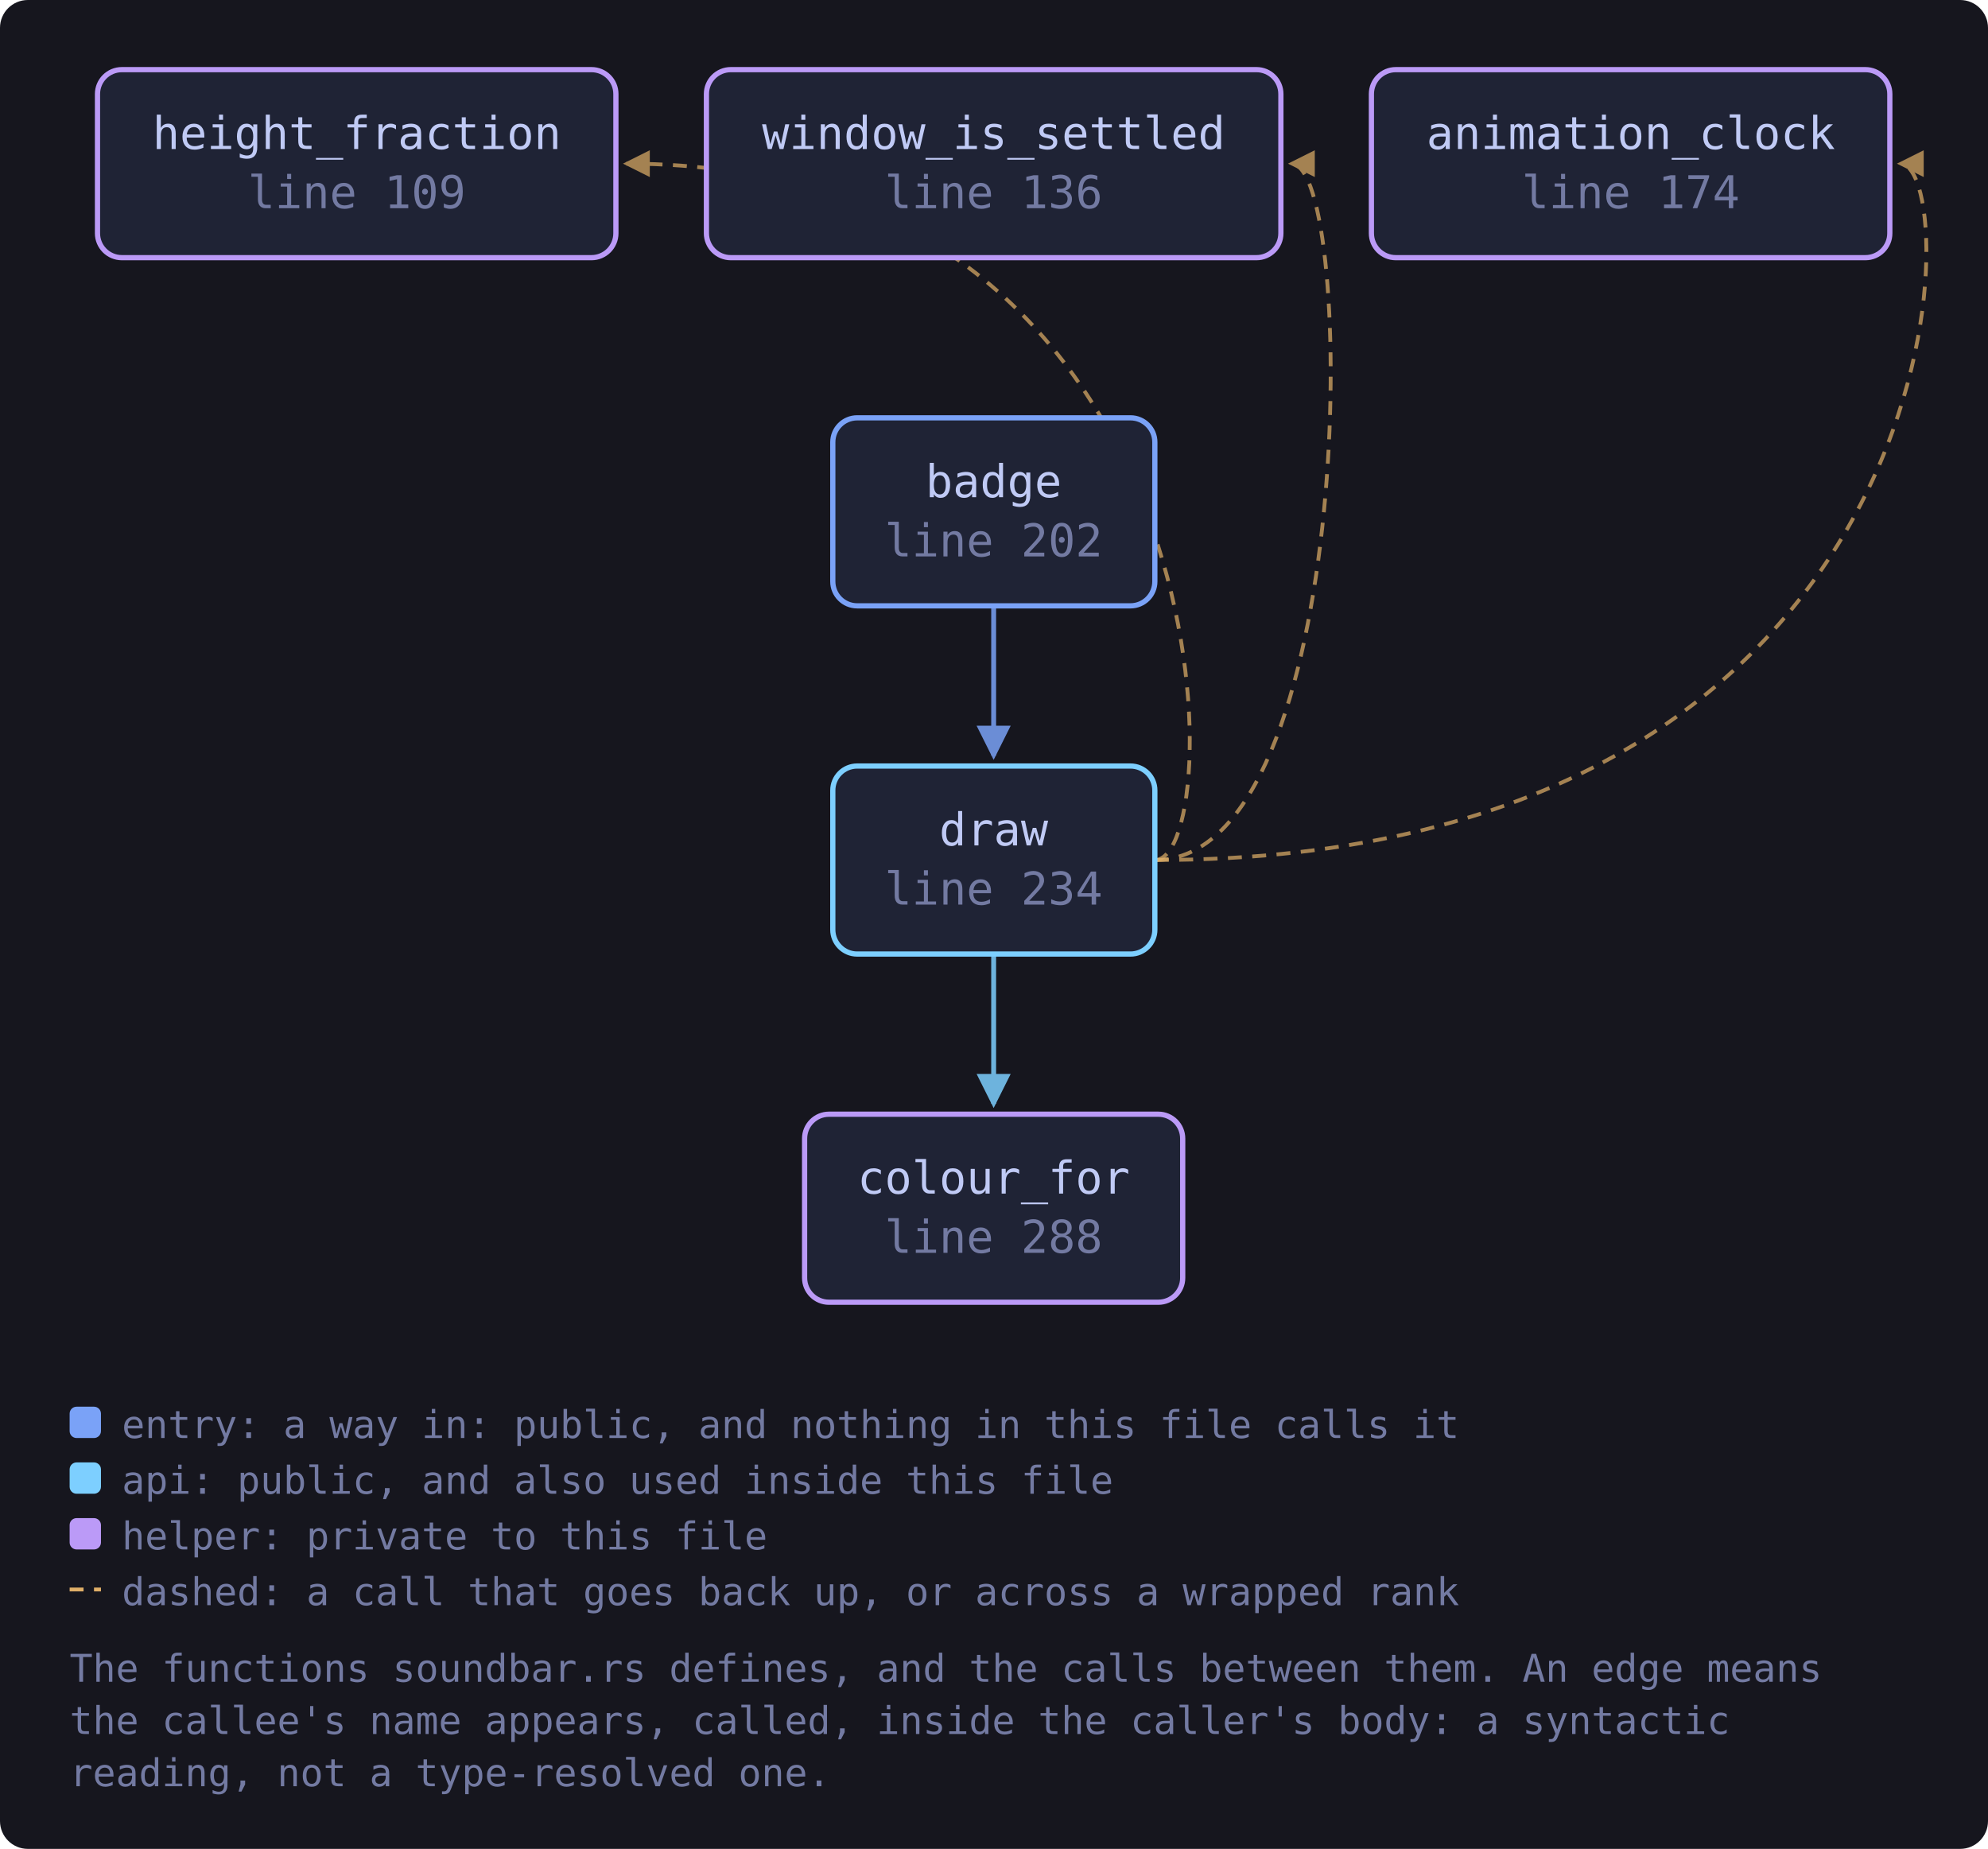
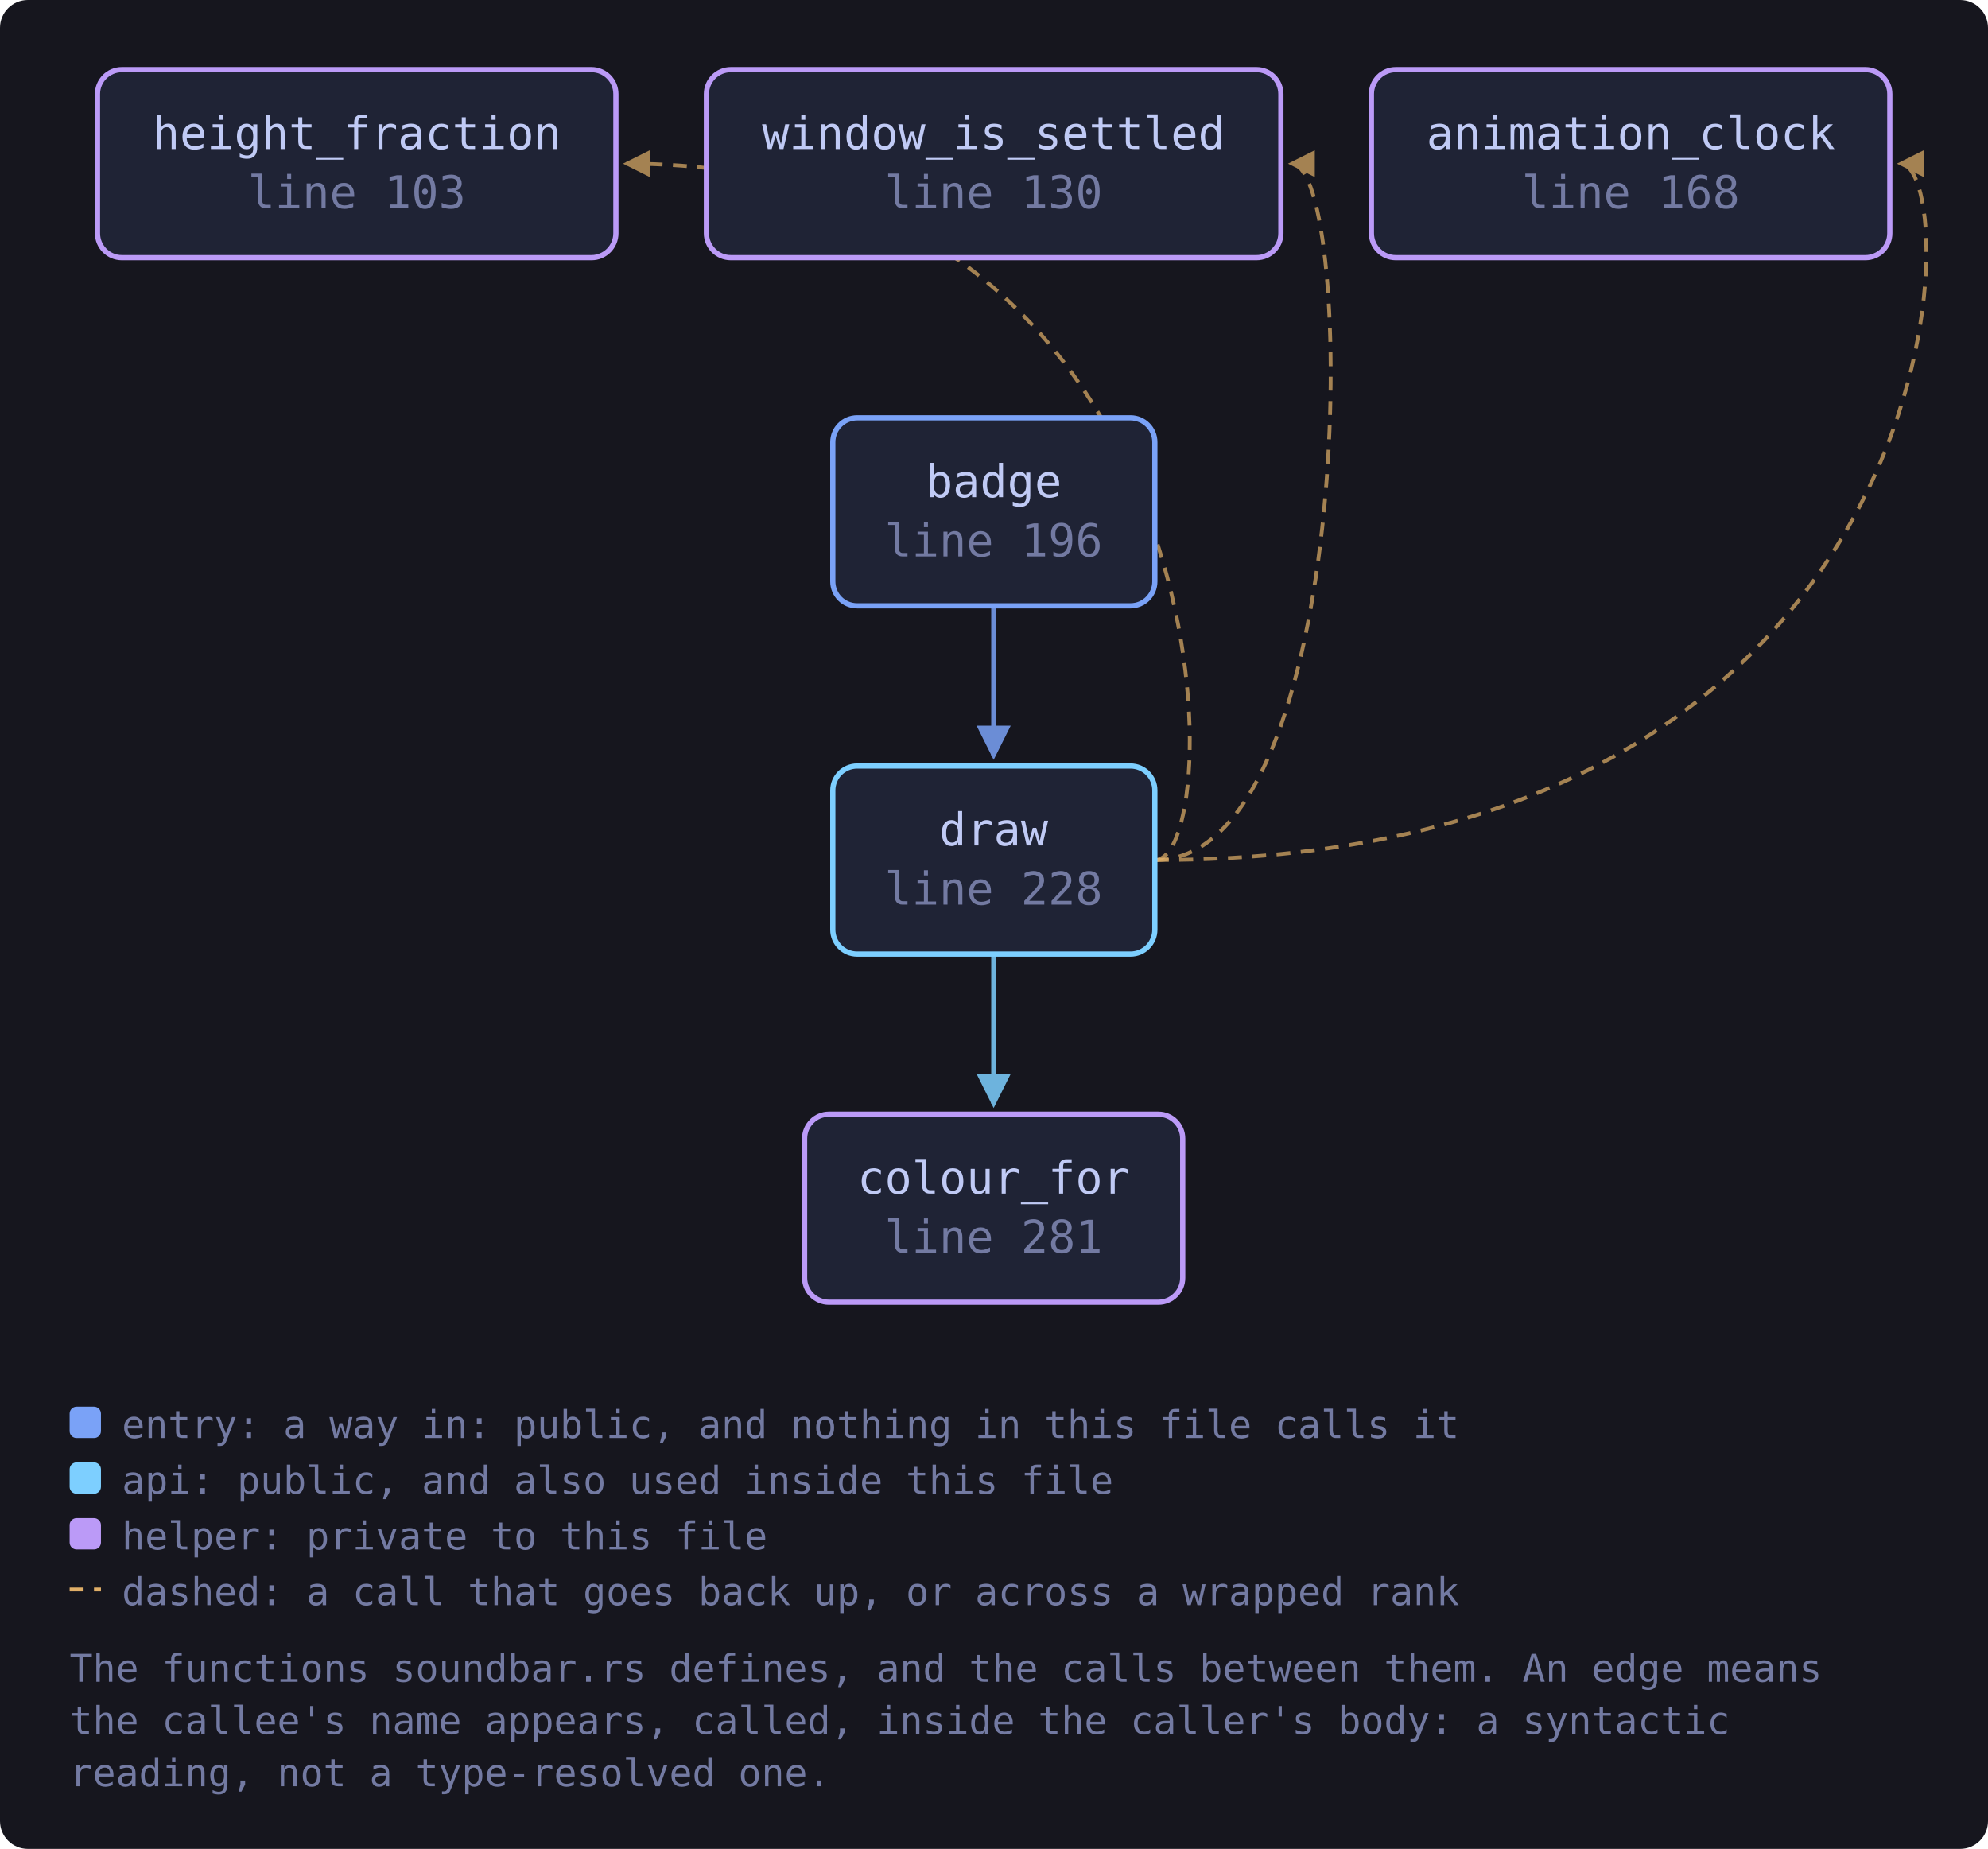
<svg xmlns="http://www.w3.org/2000/svg" viewBox="0 0 571 531" width="571" height="531" style="max-width:100%;height:auto" role="img" aria-label="flowchart">
  <defs>
    <marker id="a-muted" viewBox="0 0 8 8" refX="7" refY="4" markerWidth="7" markerHeight="7" orient="auto-start-reverse">
      <path d="M0 0 L8 4 L0 8 z" fill="var(--muted, #737aa2)" />
    </marker>
    <marker id="a-warn" viewBox="0 0 8 8" refX="7" refY="4" markerWidth="7" markerHeight="7" orient="auto-start-reverse">
      <path d="M0 0 L8 4 L0 8 z" fill="var(--warn, #e0af68)" />
    </marker>
    <marker id="a-accent" viewBox="0 0 8 8" refX="7" refY="4" markerWidth="7" markerHeight="7" orient="auto-start-reverse">
      <path d="M0 0 L8 4 L0 8 z" fill="var(--accent, #7aa2f7)" />
    </marker>
    <marker id="a-cyan" viewBox="0 0 8 8" refX="7" refY="4" markerWidth="7" markerHeight="7" orient="auto-start-reverse">
      <path d="M0 0 L8 4 L0 8 z" fill="var(--cyan, #7dcfff)" />
    </marker>
    <marker id="a-accent-2" viewBox="0 0 8 8" refX="7" refY="4" markerWidth="7" markerHeight="7" orient="auto-start-reverse">
      <path d="M0 0 L8 4 L0 8 z" fill="var(--accent-2, #bb9af7)" />
    </marker>
  </defs>
  <rect x="0" y="0" width="571" height="531" fill="var(--bg-inset, #16161e)" rx="8" />
  <path d="M285.4 174.0 C 285.4 194.0, 285.4 200.0, 285.4 217.0" fill="none" stroke="var(--accent, #7aa2f7)" stroke-width="1.4" opacity="0.85" marker-end="url(#a-accent)" />
  <path d="M331.7 247.0 C 564.8 247.0, 564.8 47.0, 545.8 47.0" fill="none" stroke="var(--warn, #e0af68)" stroke-width="1.1" opacity="0.7" stroke-dasharray="4 3" marker-end="url(#a-warn)" />
  <path d="M285.4 274.0 C 285.4 294.0, 285.4 300.0, 285.4 317.0" fill="none" stroke="var(--cyan, #7dcfff)" stroke-width="1.4" opacity="0.85" marker-end="url(#a-cyan)" />
  <path d="M331.7 247.0 C 353.7 247.0, 353.7 47.0, 179.9 47.0" fill="none" stroke="var(--warn, #e0af68)" stroke-width="1.1" opacity="0.7" stroke-dasharray="4 3" marker-end="url(#a-warn)" />
  <path d="M331.7 247.0 C 389.9 247.0, 389.9 47.0, 370.9 47.0" fill="none" stroke="var(--warn, #e0af68)" stroke-width="1.1" opacity="0.7" stroke-dasharray="4 3" marker-end="url(#a-warn)" />
-   <a href="https://github.com/tilas01/veilvoice/blob/main/crates/veilvoice-gui/src/soundbar.rs#L109" target="_blank" rel="noopener noreferrer">
+   <a href="https://github.com/tilas01/veilvoice/blob/main/crates/veilvoice-gui/src/soundbar.rs#L103" target="_blank" rel="noopener noreferrer">
    <rect x="28.0" y="20.0" width="148.9" height="54.0" rx="7" fill="var(--bg-soft, #1f2335)" stroke="var(--accent-2, #bb9af7)" stroke-width="1.5" />
    <text x="102.5" y="42.8" font-family="ui-monospace, SFMono-Regular, Menlo, Consolas, monospace" font-size="13" fill="var(--fg, #c0caf5)" text-anchor="middle">height_fraction</text>
-     <text x="102.5" y="59.8" font-family="ui-monospace, SFMono-Regular, Menlo, Consolas, monospace" font-size="13" fill="var(--muted, #737aa2)" text-anchor="middle">line 109</text>
+     <text x="102.5" y="59.8" font-family="ui-monospace, SFMono-Regular, Menlo, Consolas, monospace" font-size="13" fill="var(--muted, #737aa2)" text-anchor="middle">line 103</text>
  </a>
-   <a href="https://github.com/tilas01/veilvoice/blob/main/crates/veilvoice-gui/src/soundbar.rs#L136" target="_blank" rel="noopener noreferrer">
+   <a href="https://github.com/tilas01/veilvoice/blob/main/crates/veilvoice-gui/src/soundbar.rs#L130" target="_blank" rel="noopener noreferrer">
    <rect x="202.9" y="20.0" width="165.0" height="54.0" rx="7" fill="var(--bg-soft, #1f2335)" stroke="var(--accent-2, #bb9af7)" stroke-width="1.5" />
    <text x="285.4" y="42.8" font-family="ui-monospace, SFMono-Regular, Menlo, Consolas, monospace" font-size="13" fill="var(--fg, #c0caf5)" text-anchor="middle">window_is_settled</text>
-     <text x="285.4" y="59.8" font-family="ui-monospace, SFMono-Regular, Menlo, Consolas, monospace" font-size="13" fill="var(--muted, #737aa2)" text-anchor="middle">line 136</text>
+     <text x="285.4" y="59.8" font-family="ui-monospace, SFMono-Regular, Menlo, Consolas, monospace" font-size="13" fill="var(--muted, #737aa2)" text-anchor="middle">line 130</text>
  </a>
-   <a href="https://github.com/tilas01/veilvoice/blob/main/crates/veilvoice-gui/src/soundbar.rs#L174" target="_blank" rel="noopener noreferrer">
+   <a href="https://github.com/tilas01/veilvoice/blob/main/crates/veilvoice-gui/src/soundbar.rs#L168" target="_blank" rel="noopener noreferrer">
    <rect x="393.9" y="20.0" width="148.9" height="54.0" rx="7" fill="var(--bg-soft, #1f2335)" stroke="var(--accent-2, #bb9af7)" stroke-width="1.5" />
    <text x="468.4" y="42.8" font-family="ui-monospace, SFMono-Regular, Menlo, Consolas, monospace" font-size="13" fill="var(--fg, #c0caf5)" text-anchor="middle">animation_clock</text>
-     <text x="468.4" y="59.8" font-family="ui-monospace, SFMono-Regular, Menlo, Consolas, monospace" font-size="13" fill="var(--muted, #737aa2)" text-anchor="middle">line 174</text>
+     <text x="468.4" y="59.8" font-family="ui-monospace, SFMono-Regular, Menlo, Consolas, monospace" font-size="13" fill="var(--muted, #737aa2)" text-anchor="middle">line 168</text>
  </a>
-   <a href="https://github.com/tilas01/veilvoice/blob/main/crates/veilvoice-gui/src/soundbar.rs#L202" target="_blank" rel="noopener noreferrer">
+   <a href="https://github.com/tilas01/veilvoice/blob/main/crates/veilvoice-gui/src/soundbar.rs#L196" target="_blank" rel="noopener noreferrer">
    <rect x="239.2" y="120.0" width="92.5" height="54.0" rx="7" fill="var(--bg-soft, #1f2335)" stroke="var(--accent, #7aa2f7)" stroke-width="1.5" />
    <text x="285.4" y="142.8" font-family="ui-monospace, SFMono-Regular, Menlo, Consolas, monospace" font-size="13" fill="var(--fg, #c0caf5)" text-anchor="middle">badge</text>
-     <text x="285.4" y="159.8" font-family="ui-monospace, SFMono-Regular, Menlo, Consolas, monospace" font-size="13" fill="var(--muted, #737aa2)" text-anchor="middle">line 202</text>
+     <text x="285.4" y="159.8" font-family="ui-monospace, SFMono-Regular, Menlo, Consolas, monospace" font-size="13" fill="var(--muted, #737aa2)" text-anchor="middle">line 196</text>
  </a>
-   <a href="https://github.com/tilas01/veilvoice/blob/main/crates/veilvoice-gui/src/soundbar.rs#L234" target="_blank" rel="noopener noreferrer">
+   <a href="https://github.com/tilas01/veilvoice/blob/main/crates/veilvoice-gui/src/soundbar.rs#L228" target="_blank" rel="noopener noreferrer">
    <rect x="239.2" y="220.0" width="92.5" height="54.0" rx="7" fill="var(--bg-soft, #1f2335)" stroke="var(--cyan, #7dcfff)" stroke-width="1.5" />
    <text x="285.4" y="242.8" font-family="ui-monospace, SFMono-Regular, Menlo, Consolas, monospace" font-size="13" fill="var(--fg, #c0caf5)" text-anchor="middle">draw</text>
-     <text x="285.4" y="259.8" font-family="ui-monospace, SFMono-Regular, Menlo, Consolas, monospace" font-size="13" fill="var(--muted, #737aa2)" text-anchor="middle">line 234</text>
+     <text x="285.4" y="259.8" font-family="ui-monospace, SFMono-Regular, Menlo, Consolas, monospace" font-size="13" fill="var(--muted, #737aa2)" text-anchor="middle">line 228</text>
  </a>
-   <a href="https://github.com/tilas01/veilvoice/blob/main/crates/veilvoice-gui/src/soundbar.rs#L288" target="_blank" rel="noopener noreferrer">
+   <a href="https://github.com/tilas01/veilvoice/blob/main/crates/veilvoice-gui/src/soundbar.rs#L281" target="_blank" rel="noopener noreferrer">
    <rect x="231.1" y="320.0" width="108.6" height="54.0" rx="7" fill="var(--bg-soft, #1f2335)" stroke="var(--accent-2, #bb9af7)" stroke-width="1.5" />
    <text x="285.4" y="342.8" font-family="ui-monospace, SFMono-Regular, Menlo, Consolas, monospace" font-size="13" fill="var(--fg, #c0caf5)" text-anchor="middle">colour_for</text>
-     <text x="285.4" y="359.8" font-family="ui-monospace, SFMono-Regular, Menlo, Consolas, monospace" font-size="13" fill="var(--muted, #737aa2)" text-anchor="middle">line 288</text>
+     <text x="285.4" y="359.8" font-family="ui-monospace, SFMono-Regular, Menlo, Consolas, monospace" font-size="13" fill="var(--muted, #737aa2)" text-anchor="middle">line 281</text>
  </a>
  <rect x="20.0" y="404.0" width="9" height="9" rx="2" fill="var(--accent, #7aa2f7)" />
  <text x="35.0" y="413.0" font-family="ui-monospace, SFMono-Regular, Menlo, Consolas, monospace" font-size="11" fill="var(--muted, #737aa2)">entry: a way in: public, and nothing in this file calls it</text>
  <rect x="20.0" y="420.0" width="9" height="9" rx="2" fill="var(--cyan, #7dcfff)" />
  <text x="35.0" y="429.0" font-family="ui-monospace, SFMono-Regular, Menlo, Consolas, monospace" font-size="11" fill="var(--muted, #737aa2)">api: public, and also used inside this file</text>
  <rect x="20.0" y="436.0" width="9" height="9" rx="2" fill="var(--accent-2, #bb9af7)" />
  <text x="35.0" y="445.0" font-family="ui-monospace, SFMono-Regular, Menlo, Consolas, monospace" font-size="11" fill="var(--muted, #737aa2)">helper: private to this file</text>
  <path d="M20.0 456.5 L29.0 456.5" stroke="var(--warn, #e0af68)" stroke-width="1.1" stroke-dasharray="4 3" />
  <text x="35.0" y="461.0" font-family="ui-monospace, SFMono-Regular, Menlo, Consolas, monospace" font-size="11" fill="var(--muted, #737aa2)">dashed: a call that goes back up, or across a wrapped rank</text>
  <text x="20.0" y="483.0" font-family="ui-monospace, SFMono-Regular, Menlo, Consolas, monospace" font-size="11" fill="var(--muted, #737aa2)">The functions soundbar.rs defines, and the calls between them. An edge means</text>
  <text x="20.0" y="498.0" font-family="ui-monospace, SFMono-Regular, Menlo, Consolas, monospace" font-size="11" fill="var(--muted, #737aa2)">the callee's name appears, called, inside the caller's body: a syntactic</text>
  <text x="20.0" y="513.0" font-family="ui-monospace, SFMono-Regular, Menlo, Consolas, monospace" font-size="11" fill="var(--muted, #737aa2)">reading, not a type-resolved one.</text>
</svg>
